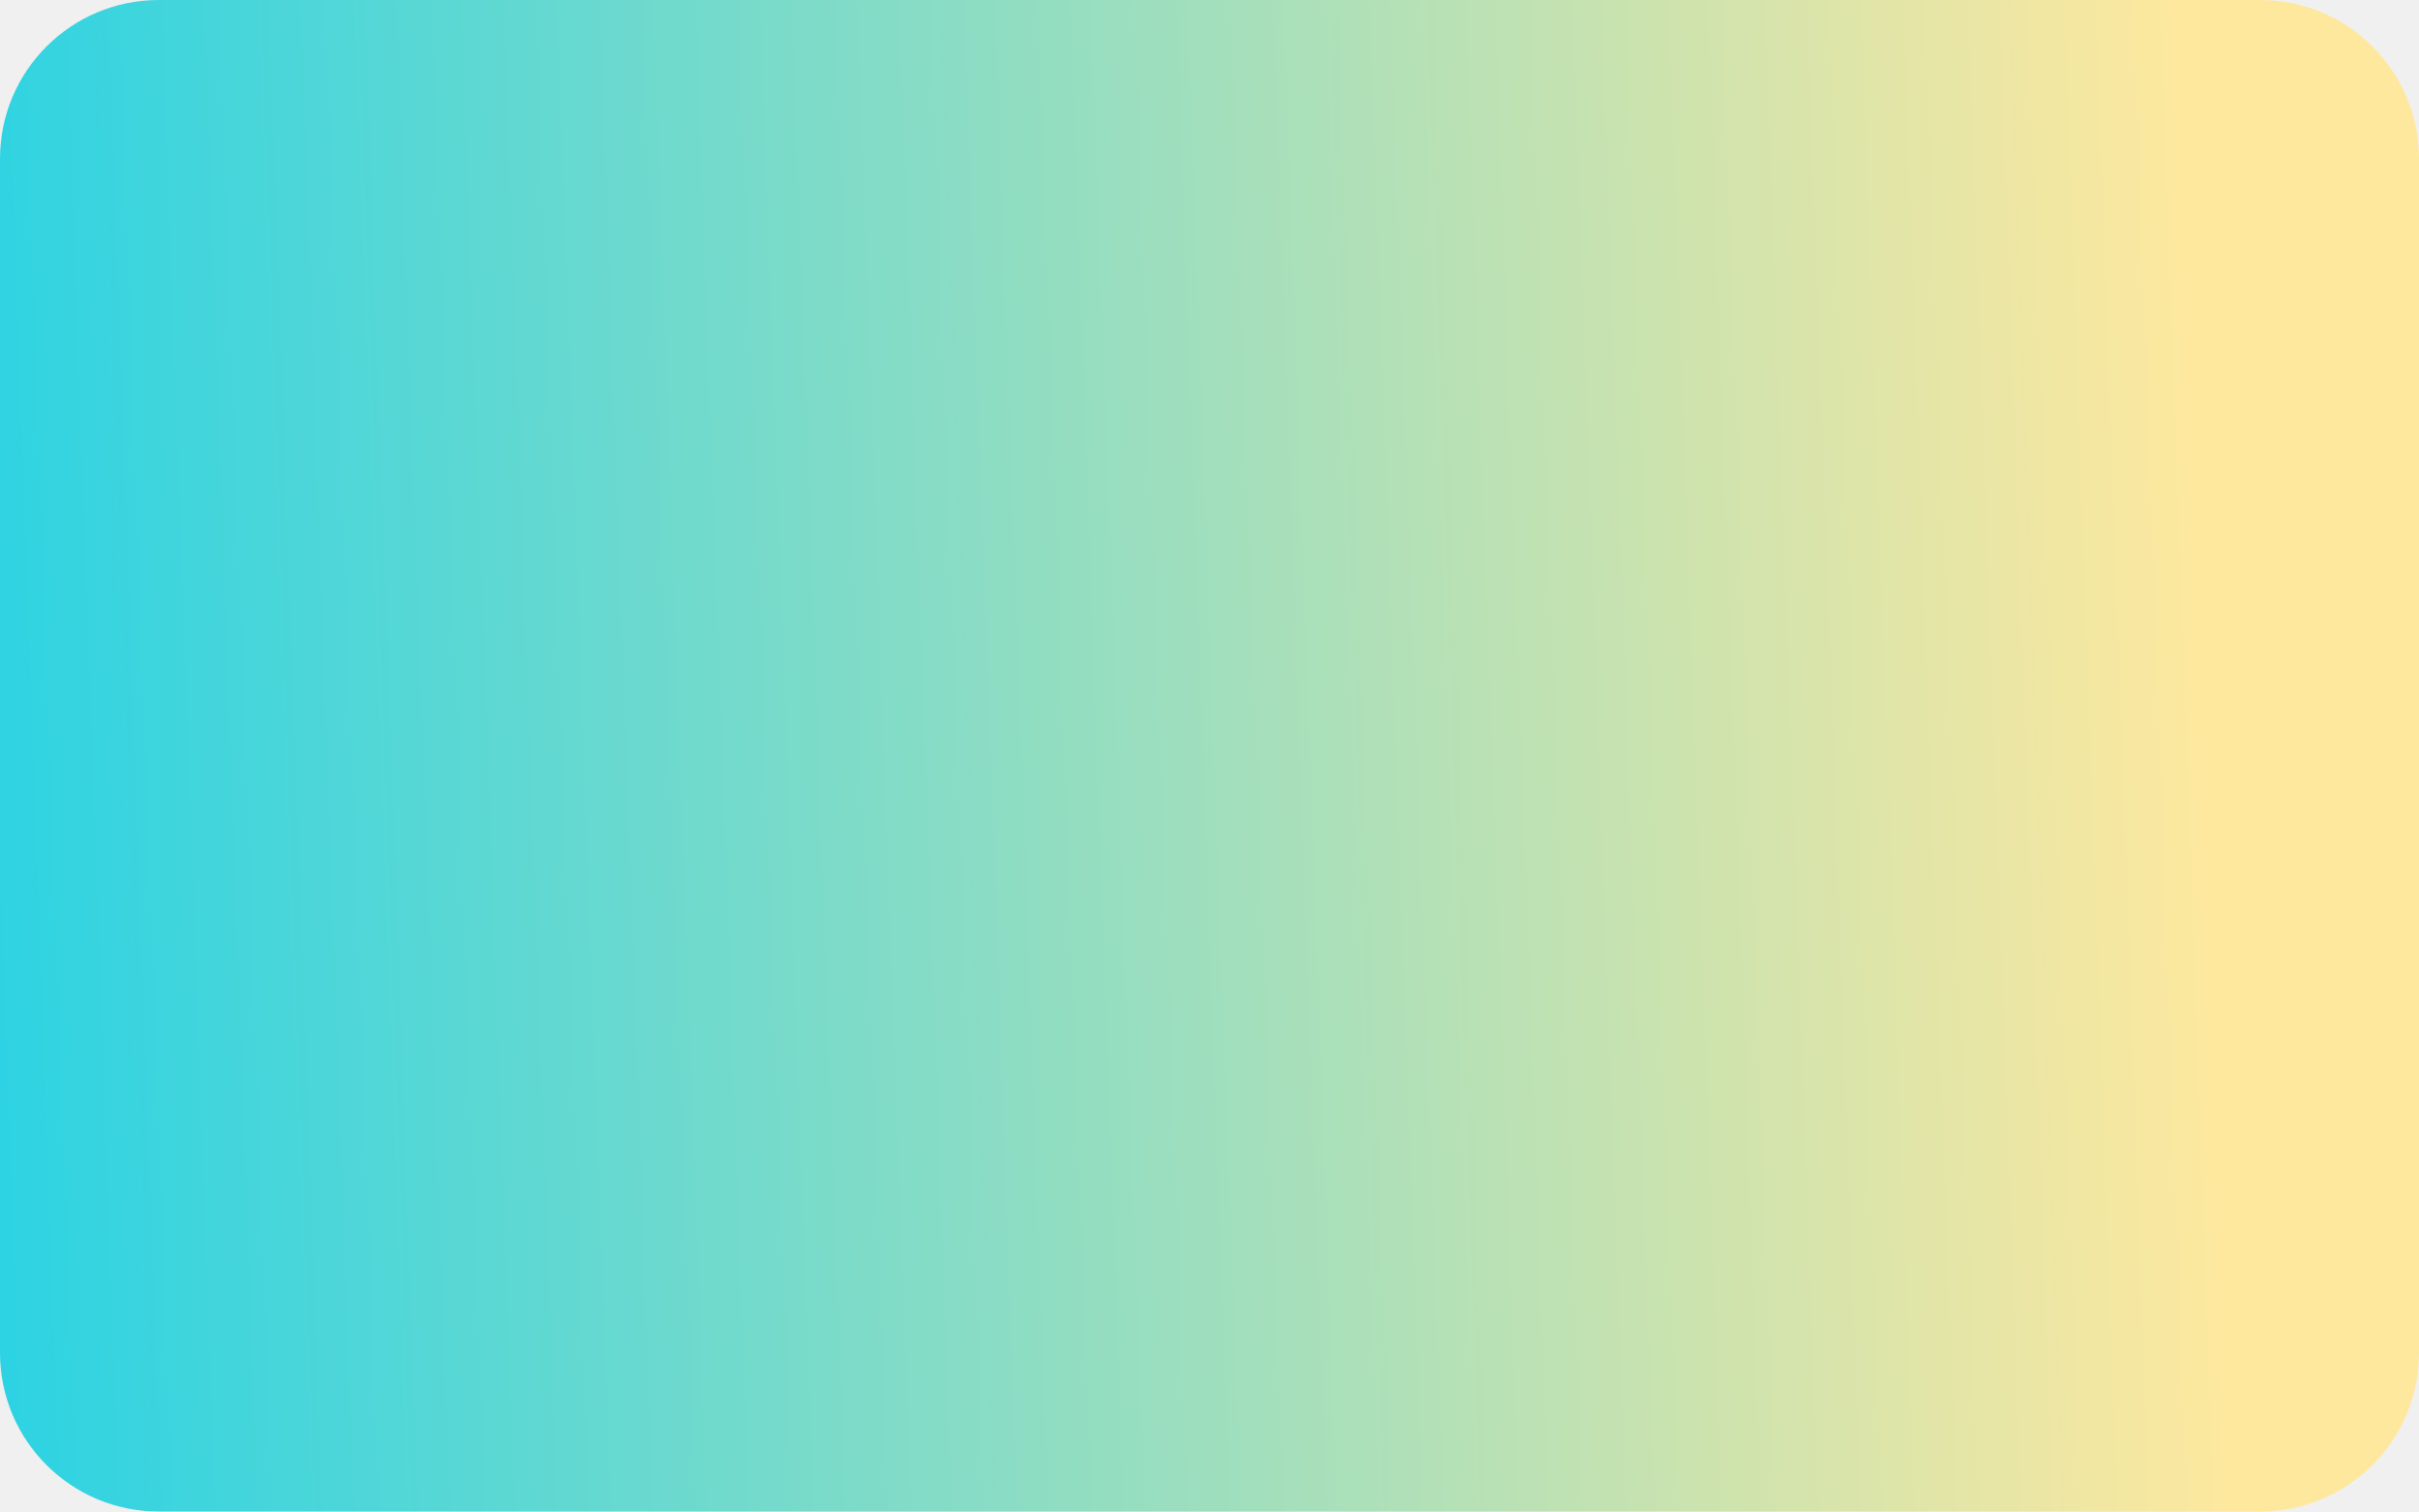
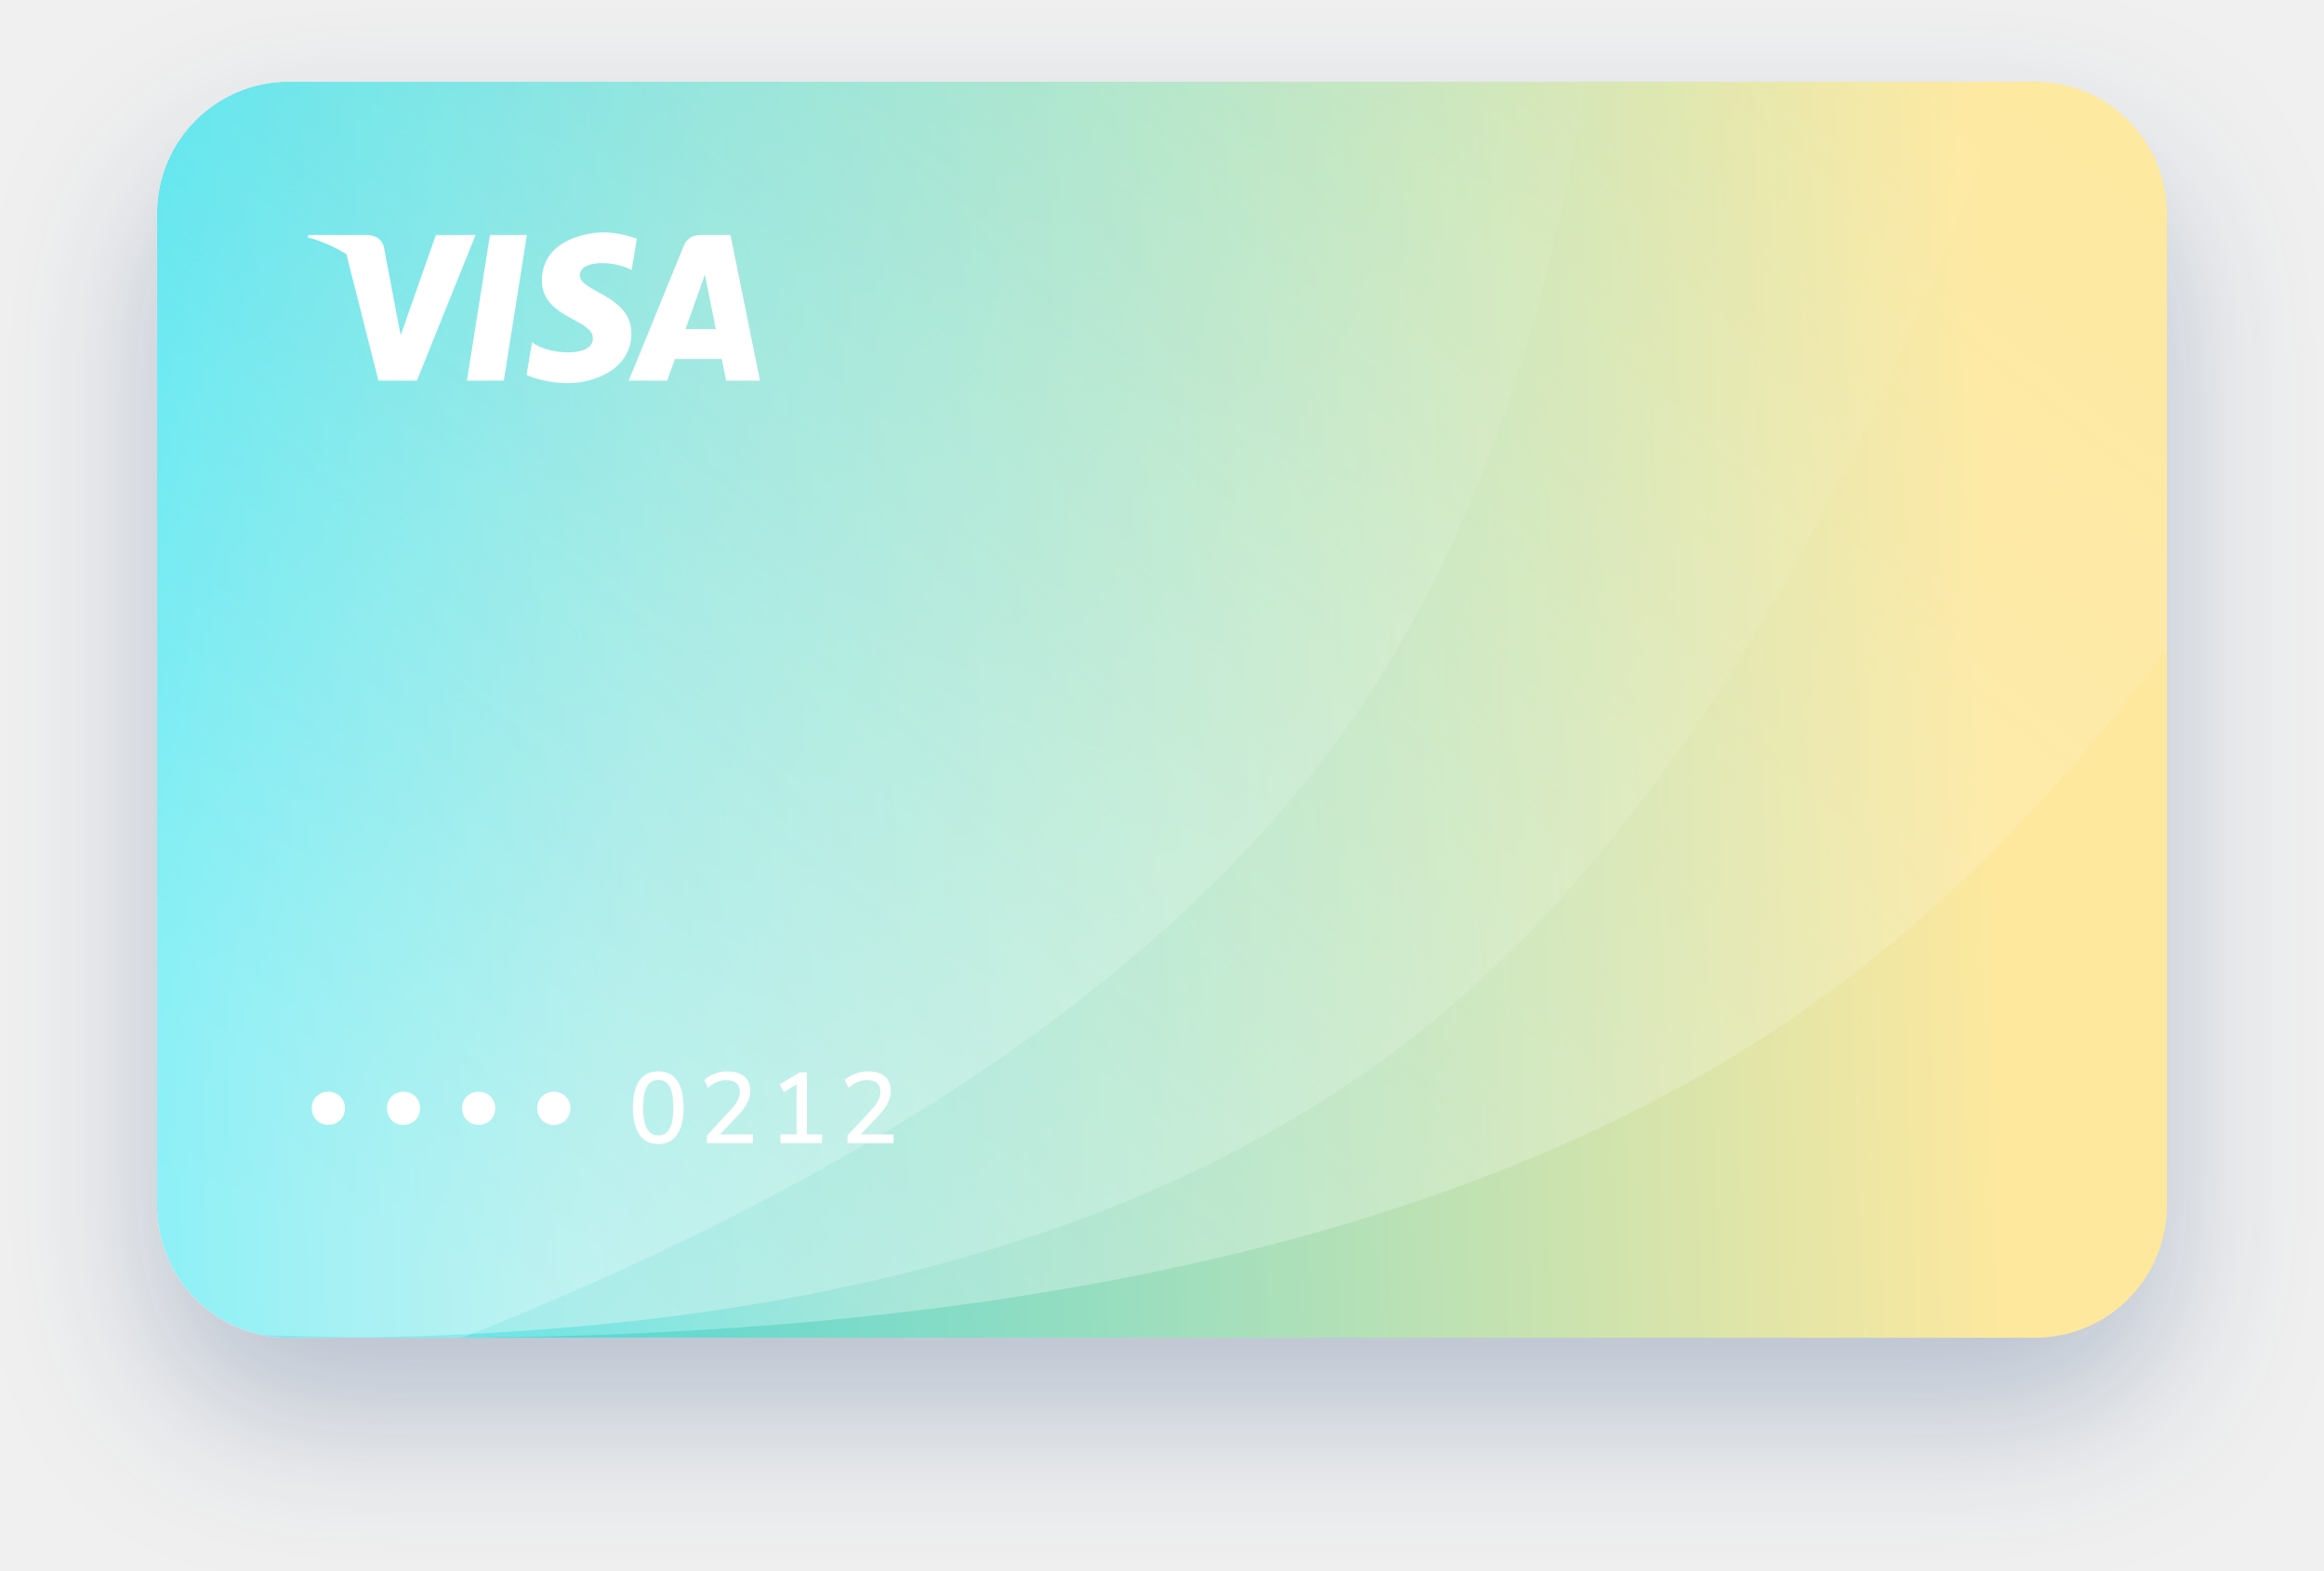
- <svg xmlns="http://www.w3.org/2000/svg" width="320" height="200" viewBox="0 0 320 200" fill="none">
-   <path d="M299 0H21C9.402 0 0 9.402 0 21V179C0 190.598 9.402 200 21 200H299C310.598 200 320 190.598 320 179V21C320 9.402 310.598 0 299 0Z" fill="url(#paint0_linear_475_268)" />
+ <svg xmlns="http://www.w3.org/2000/svg" width="370" height="250" viewBox="0 0 370 250" fill="none">
+   <g filter="url(#filter0_d)">
+     <mask id="mask0" mask-type="alpha" maskUnits="userSpaceOnUse" x="25" y="13" width="320" height="200">
+       <path d="M324 13H46C34.402 13 25 22.402 25 34V192C25 203.598 34.402 213 46 213H324C335.598 213 345 203.598 345 192V34C345 22.402 335.598 13 324 13Z" fill="white" />
+     </mask>
+     <g mask="url(#mask0)">
+       <path d="M324 13H46C34.402 13 25 22.402 25 34V192C25 203.598 34.402 213 46 213H324C335.598 213 345 203.598 345 192V34C345 22.402 335.598 13 324 13Z" fill="url(#paint0_linear)" />
+       <path style="mix-blend-mode:soft-light" opacity="0.7" fill-rule="evenodd" clip-rule="evenodd" d="M339 -47C309.161 60.094 270.129 131.579 221.905 167.453C173.68 203.327 102.379 218.01 8 211.5V-47H339Z" fill="url(#paint1_linear)" />
+       <g style="mix-blend-mode:overlay" opacity="0.4">
+         <path fill-rule="evenodd" clip-rule="evenodd" d="M419 -47C382.85 60.094 335.564 131.579 277.141 167.453C218.718 203.327 132.338 218.01 18 211.5V-47H419Z" fill="url(#paint2_linear)" style="mix-blend-mode:soft-light" />
+       </g>
+       <path style="mix-blend-mode:soft-light" opacity="0.6" fill-rule="evenodd" clip-rule="evenodd" d="M257.405 -83.378C260.31 9.28 244.376 77.827 209.603 122.261C174.83 166.696 112.383 202.951 22.262 231.027L-52.096 32.611L257.405 -83.378Z" fill="url(#paint3_linear)" />
+     </g>
+     <path d="M52.264 179.096C51.784 179.096 51.341 178.984 50.936 178.76C50.531 178.525 50.211 178.205 49.976 177.8C49.752 177.395 49.64 176.941 49.64 176.44C49.64 175.939 49.752 175.491 49.976 175.096C50.211 174.691 50.525 174.376 50.92 174.152C51.325 173.928 51.773 173.816 52.264 173.816C52.755 173.816 53.203 173.928 53.608 174.152C54.013 174.376 54.333 174.691 54.568 175.096C54.803 175.491 54.92 175.939 54.92 176.44C54.92 176.941 54.803 177.395 54.568 177.8C54.333 178.205 54.013 178.525 53.608 178.76C53.203 178.984 52.755 179.096 52.264 179.096ZM64.231 179.096C63.751 179.096 63.309 178.984 62.903 178.76C62.498 178.525 62.178 178.205 61.943 177.8C61.719 177.395 61.607 176.941 61.607 176.44C61.607 175.939 61.719 175.491 61.943 175.096C62.178 174.691 62.493 174.376 62.887 174.152C63.293 173.928 63.741 173.816 64.231 173.816C64.722 173.816 65.17 173.928 65.575 174.152C65.981 174.376 66.301 174.691 66.535 175.096C66.77 175.491 66.887 175.939 66.887 176.44C66.887 176.941 66.77 177.395 66.535 177.8C66.301 178.205 65.981 178.525 65.575 178.76C65.17 178.984 64.722 179.096 64.231 179.096ZM76.199 179.096C75.719 179.096 75.276 178.984 74.871 178.76C74.465 178.525 74.145 178.205 73.911 177.8C73.687 177.395 73.575 176.941 73.575 176.44C73.575 175.939 73.687 175.491 73.911 175.096C74.145 174.691 74.46 174.376 74.855 174.152C75.26 173.928 75.708 173.816 76.199 173.816C76.689 173.816 77.137 173.928 77.543 174.152C77.948 174.376 78.268 174.691 78.503 175.096C78.737 175.491 78.855 175.939 78.855 176.44C78.855 176.941 78.737 177.395 78.503 177.8C78.268 178.205 77.948 178.525 77.543 178.76C77.137 178.984 76.689 179.096 76.199 179.096ZM88.166 179.096C87.686 179.096 87.243 178.984 86.838 178.76C86.433 178.525 86.113 178.205 85.878 177.8C85.654 177.395 85.542 176.941 85.542 176.44C85.542 175.939 85.654 175.491 85.878 175.096C86.113 174.691 86.427 174.376 86.822 174.152C87.228 173.928 87.675 173.816 88.166 173.816C88.657 173.816 89.105 173.928 89.51 174.152C89.915 174.376 90.236 174.691 90.47 175.096C90.705 175.491 90.822 175.939 90.822 176.44C90.822 176.941 90.705 177.395 90.47 177.8C90.236 178.205 89.915 178.525 89.51 178.76C89.105 178.984 88.657 179.096 88.166 179.096Z" fill="white" />
+     <path d="M104.8 182.144C103.488 182.144 102.485 181.648 101.792 180.656C101.109 179.653 100.768 178.219 100.768 176.352C100.768 174.453 101.109 173.019 101.792 172.048C102.485 171.067 103.488 170.576 104.8 170.576C106.123 170.576 107.125 171.067 107.808 172.048C108.491 173.019 108.832 174.448 108.832 176.336C108.832 178.213 108.485 179.653 107.792 180.656C107.109 181.648 106.112 182.144 104.8 182.144ZM104.8 180.768C105.611 180.768 106.213 180.411 106.608 179.696C107.003 178.981 107.2 177.861 107.2 176.336C107.2 174.811 107.003 173.701 106.608 173.008C106.224 172.304 105.621 171.952 104.8 171.952C103.989 171.952 103.387 172.304 102.992 173.008C102.597 173.712 102.4 174.821 102.4 176.336C102.4 177.861 102.597 178.981 102.992 179.696C103.387 180.411 103.989 180.768 104.8 180.768ZM112.554 182V180.768L116.314 176.736C116.836 176.171 117.21 175.659 117.434 175.2C117.668 174.741 117.786 174.277 117.786 173.808C117.786 172.592 117.071 171.984 115.642 171.984C114.554 171.984 113.578 172.395 112.714 173.216L112.122 171.952C112.548 171.536 113.092 171.205 113.754 170.96C114.415 170.704 115.103 170.576 115.818 170.576C116.98 170.576 117.871 170.843 118.49 171.376C119.119 171.909 119.434 172.672 119.434 173.664C119.434 174.336 119.268 174.992 118.938 175.632C118.618 176.272 118.111 176.955 117.418 177.68L114.634 180.608H119.882V182H112.554ZM124.26 182V180.608H126.82V172.64L124.82 173.888L124.148 172.656L127.3 170.72H128.468V180.608H130.868V182H124.26ZM134.941 182V180.768L138.701 176.736C139.224 176.171 139.597 175.659 139.821 175.2C140.056 174.741 140.173 174.277 140.173 173.808C140.173 172.592 139.459 171.984 138.029 171.984C136.941 171.984 135.965 172.395 135.101 173.216L134.509 171.952C134.936 171.536 135.48 171.205 136.141 170.96C136.803 170.704 137.491 170.576 138.205 170.576C139.368 170.576 140.259 170.843 140.877 171.376C141.507 171.909 141.821 172.672 141.821 173.664C141.821 174.336 141.656 174.992 141.325 175.632C141.005 176.272 140.499 176.955 139.805 177.68L137.021 180.608H142.269V182H134.941Z" fill="white" />
+     <path fill-rule="evenodd" clip-rule="evenodd" d="M101.397 38.011L100.559 42.99C98.045 41.567 92.323 41.23 92.323 43.851C92.323 44.893 93.618 45.609 95.178 46.472C97.544 47.782 100.522 49.429 100.522 53.062C100.522 58.867 94.473 61 90.465 61C86.456 61 83.833 59.69 83.833 59.69L84.707 54.485C87.112 56.469 94.4 57.032 94.4 53.886C94.4 52.565 92.966 51.785 91.302 50.881C89.006 49.634 86.274 48.149 86.274 44.676C86.274 38.31 93.198 37 96.113 37C98.81 37 101.397 38.011 101.397 38.011ZM115.605 60.601H121L116.297 37.414H111.573C109.392 37.414 108.861 39.142 108.861 39.142L100.1 60.601H106.223L107.448 57.157H114.917L115.605 60.601ZM109.141 52.399L112.228 43.722L113.964 52.399H109.141ZM63.794 53.362L69.395 37.415H75.718L66.371 60.601H60.25L55.145 40.458C51.832 38.413 49 37.807 49 37.807L49.109 37.415H58.368C60.916 37.415 61.155 39.503 61.155 39.503L63.132 49.929L63.131 49.928L63.794 53.362ZM74.338 60.601H80.213L83.885 37.415H78.01L74.338 60.601Z" fill="white" />
+   </g>
  <defs>
-     <linearGradient id="paint0_linear_475_268" x1="335" y1="-2.18234e-07" x2="-5.748" y2="12.057" gradientUnits="userSpaceOnUse">
+     <filter id="filter0_d" x="0" y="0" width="370" height="250" filterUnits="userSpaceOnUse" color-interpolation-filters="sRGB">
+       <feFlood flood-opacity="0" result="BackgroundImageFix" />
+       <feColorMatrix in="SourceAlpha" type="matrix" values="0 0 0 0 0 0 0 0 0 0 0 0 0 0 0 0 0 0 127 0" />
+       <feOffset dy="12" />
+       <feGaussianBlur stdDeviation="12.5" />
+       <feColorMatrix type="matrix" values="0 0 0 0 0.06 0 0 0 0 0.199 0 0 0 0 0.419 0 0 0 0.25 0" />
+       <feBlend mode="normal" in2="BackgroundImageFix" result="effect1_dropShadow" />
+       <feBlend mode="normal" in="SourceGraphic" in2="effect1_dropShadow" result="shape" />
+     </filter>
+     <linearGradient id="paint0_linear" x1="360" y1="13" x2="19.252" y2="25.057" gradientUnits="userSpaceOnUse">
      <stop offset="0.134" stop-color="#FEE89E" />
      <stop offset="1" stop-color="#2DD3E3" />
    </linearGradient>
+     <linearGradient id="paint1_linear" x1="-0.886" y1="136.329" x2="208.744" y2="-83.781" gradientUnits="userSpaceOnUse">
+       <stop stop-color="#EEEEEE" />
+       <stop offset="1" stop-color="#D8D8D8" stop-opacity="0" />
+     </linearGradient>
+     <linearGradient id="paint2_linear" x1="7.235" y1="136.329" x2="211.181" y2="-123.1" gradientUnits="userSpaceOnUse">
+       <stop stop-color="#EEEEEE" />
+       <stop offset="1" stop-color="#D8D8D8" stop-opacity="0" />
+     </linearGradient>
+     <linearGradient id="paint3_linear" x1="-7.67" y1="176.442" x2="73.726" y2="-82.116" gradientUnits="userSpaceOnUse">
+       <stop stop-color="#EEEEEE" />
+       <stop offset="1" stop-color="#D8D8D8" stop-opacity="0" />
+     </linearGradient>
  </defs>
</svg>
